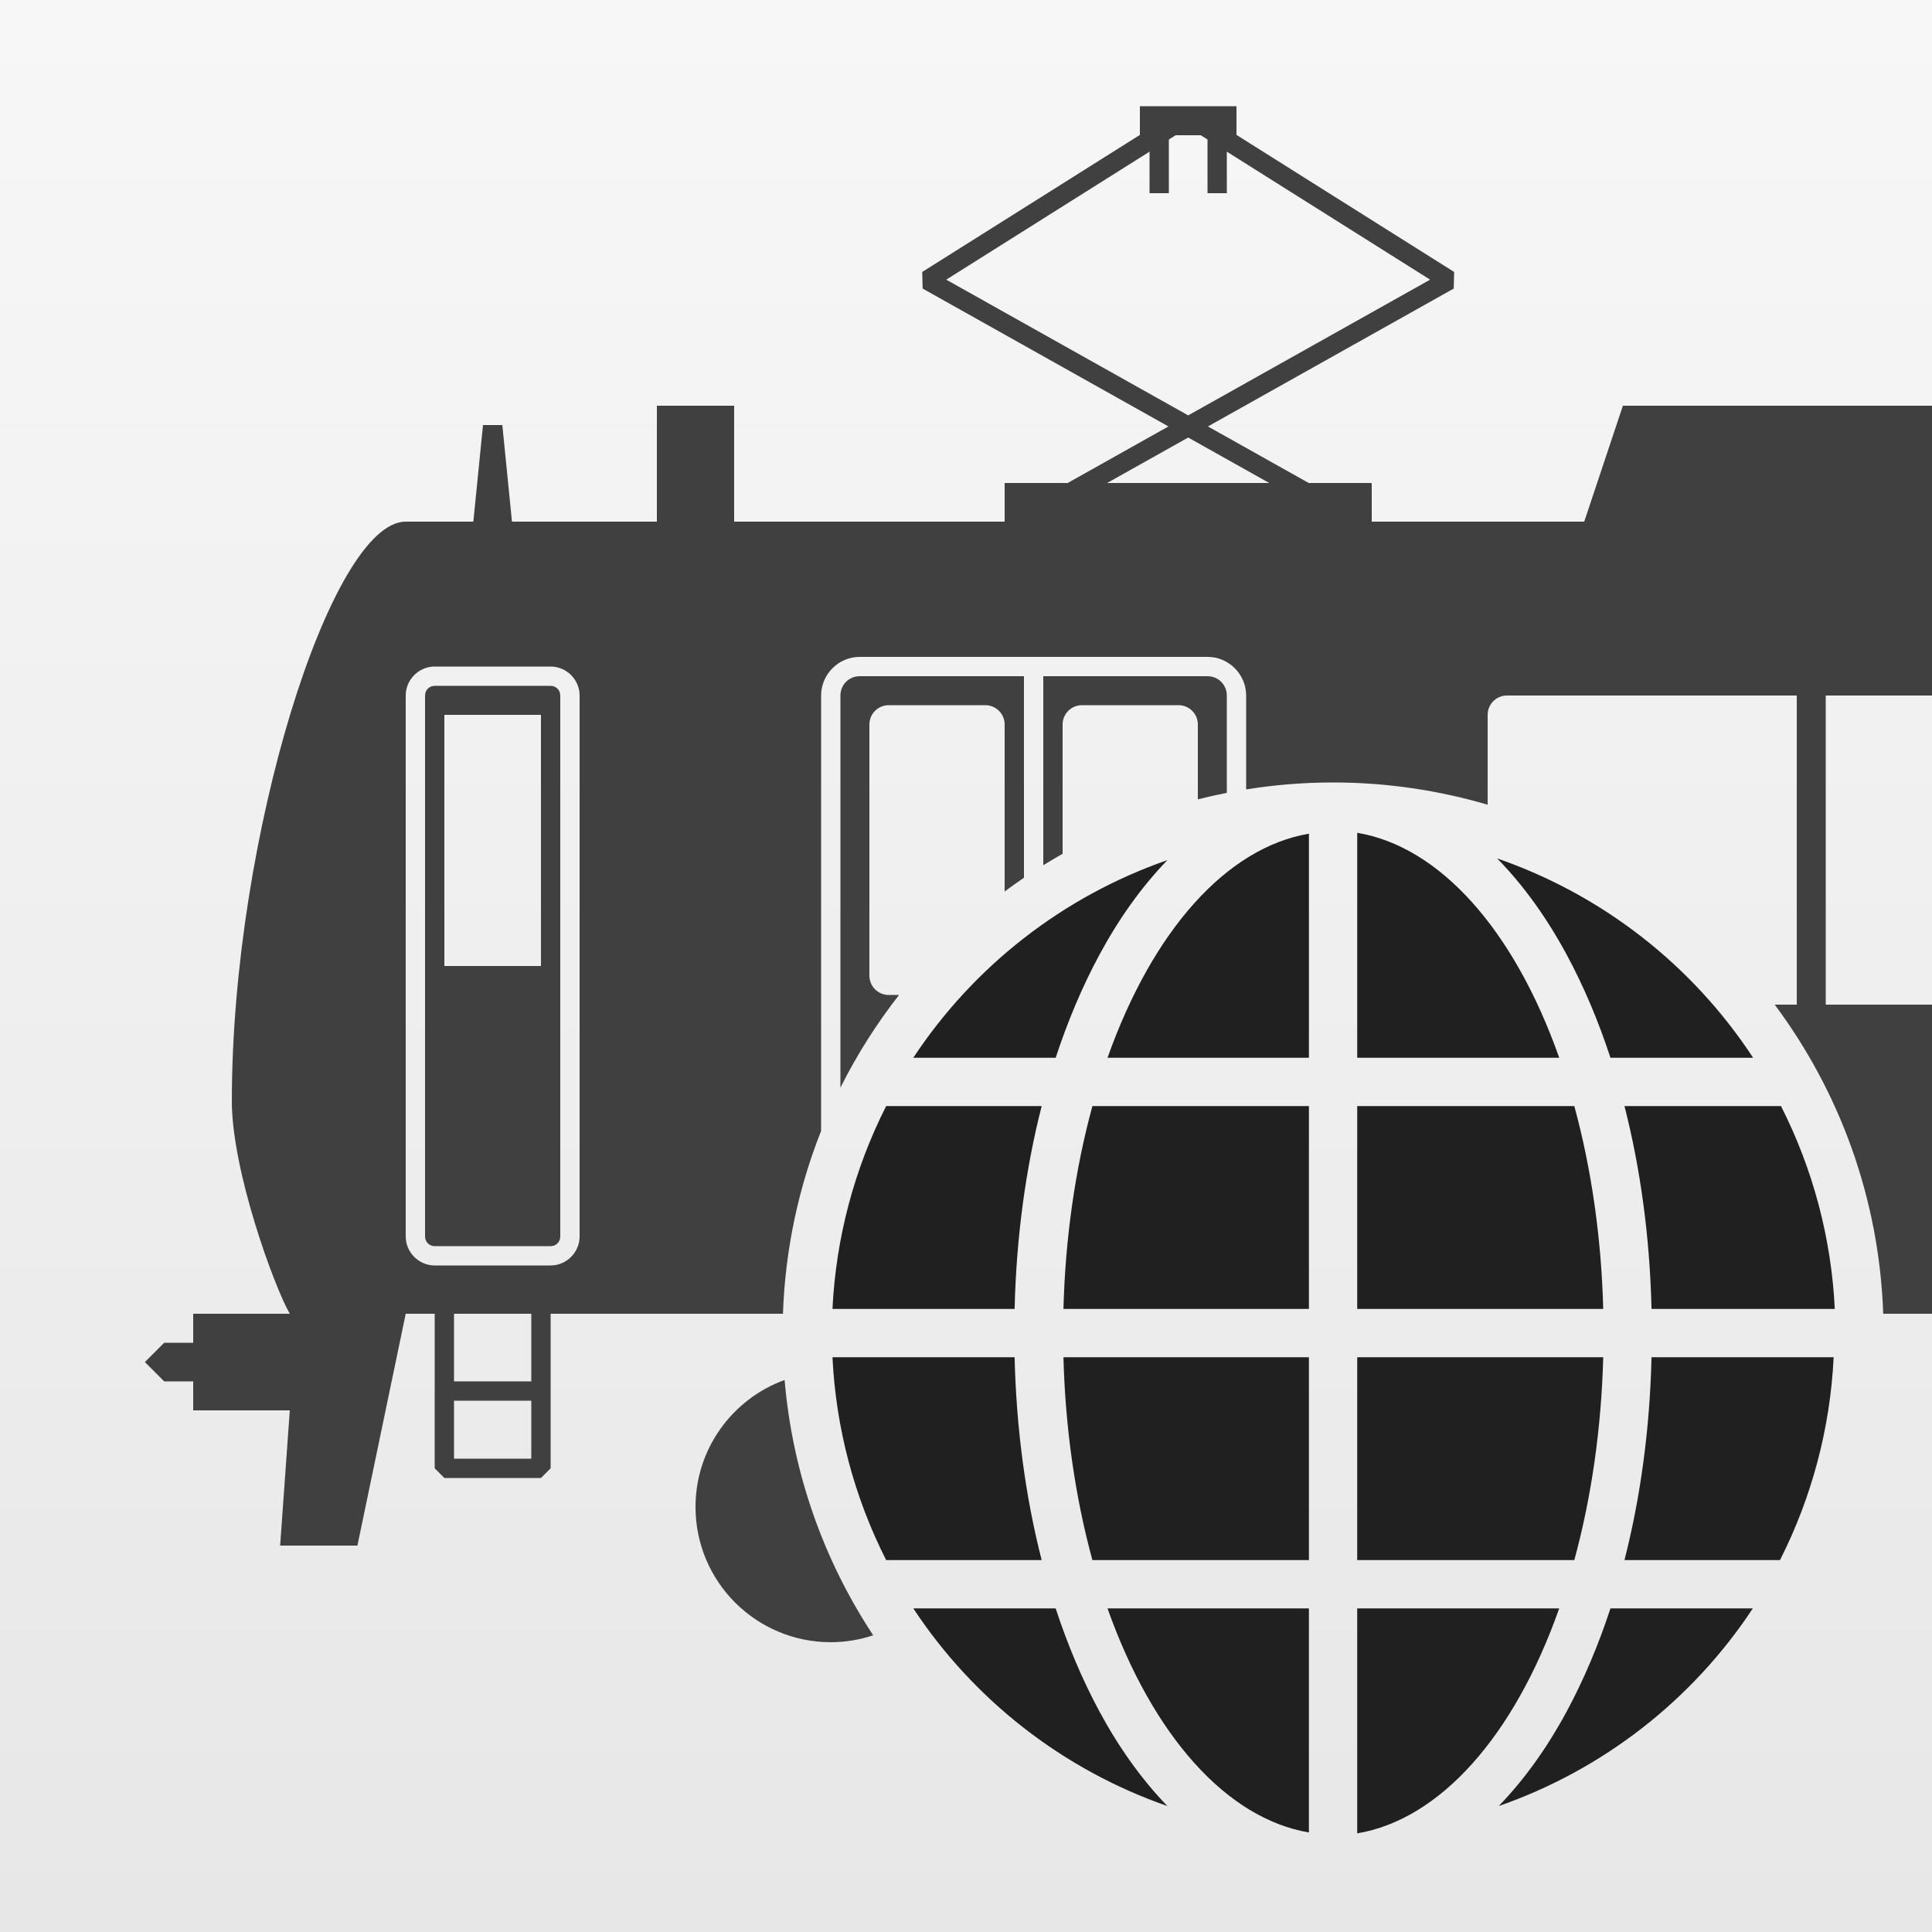
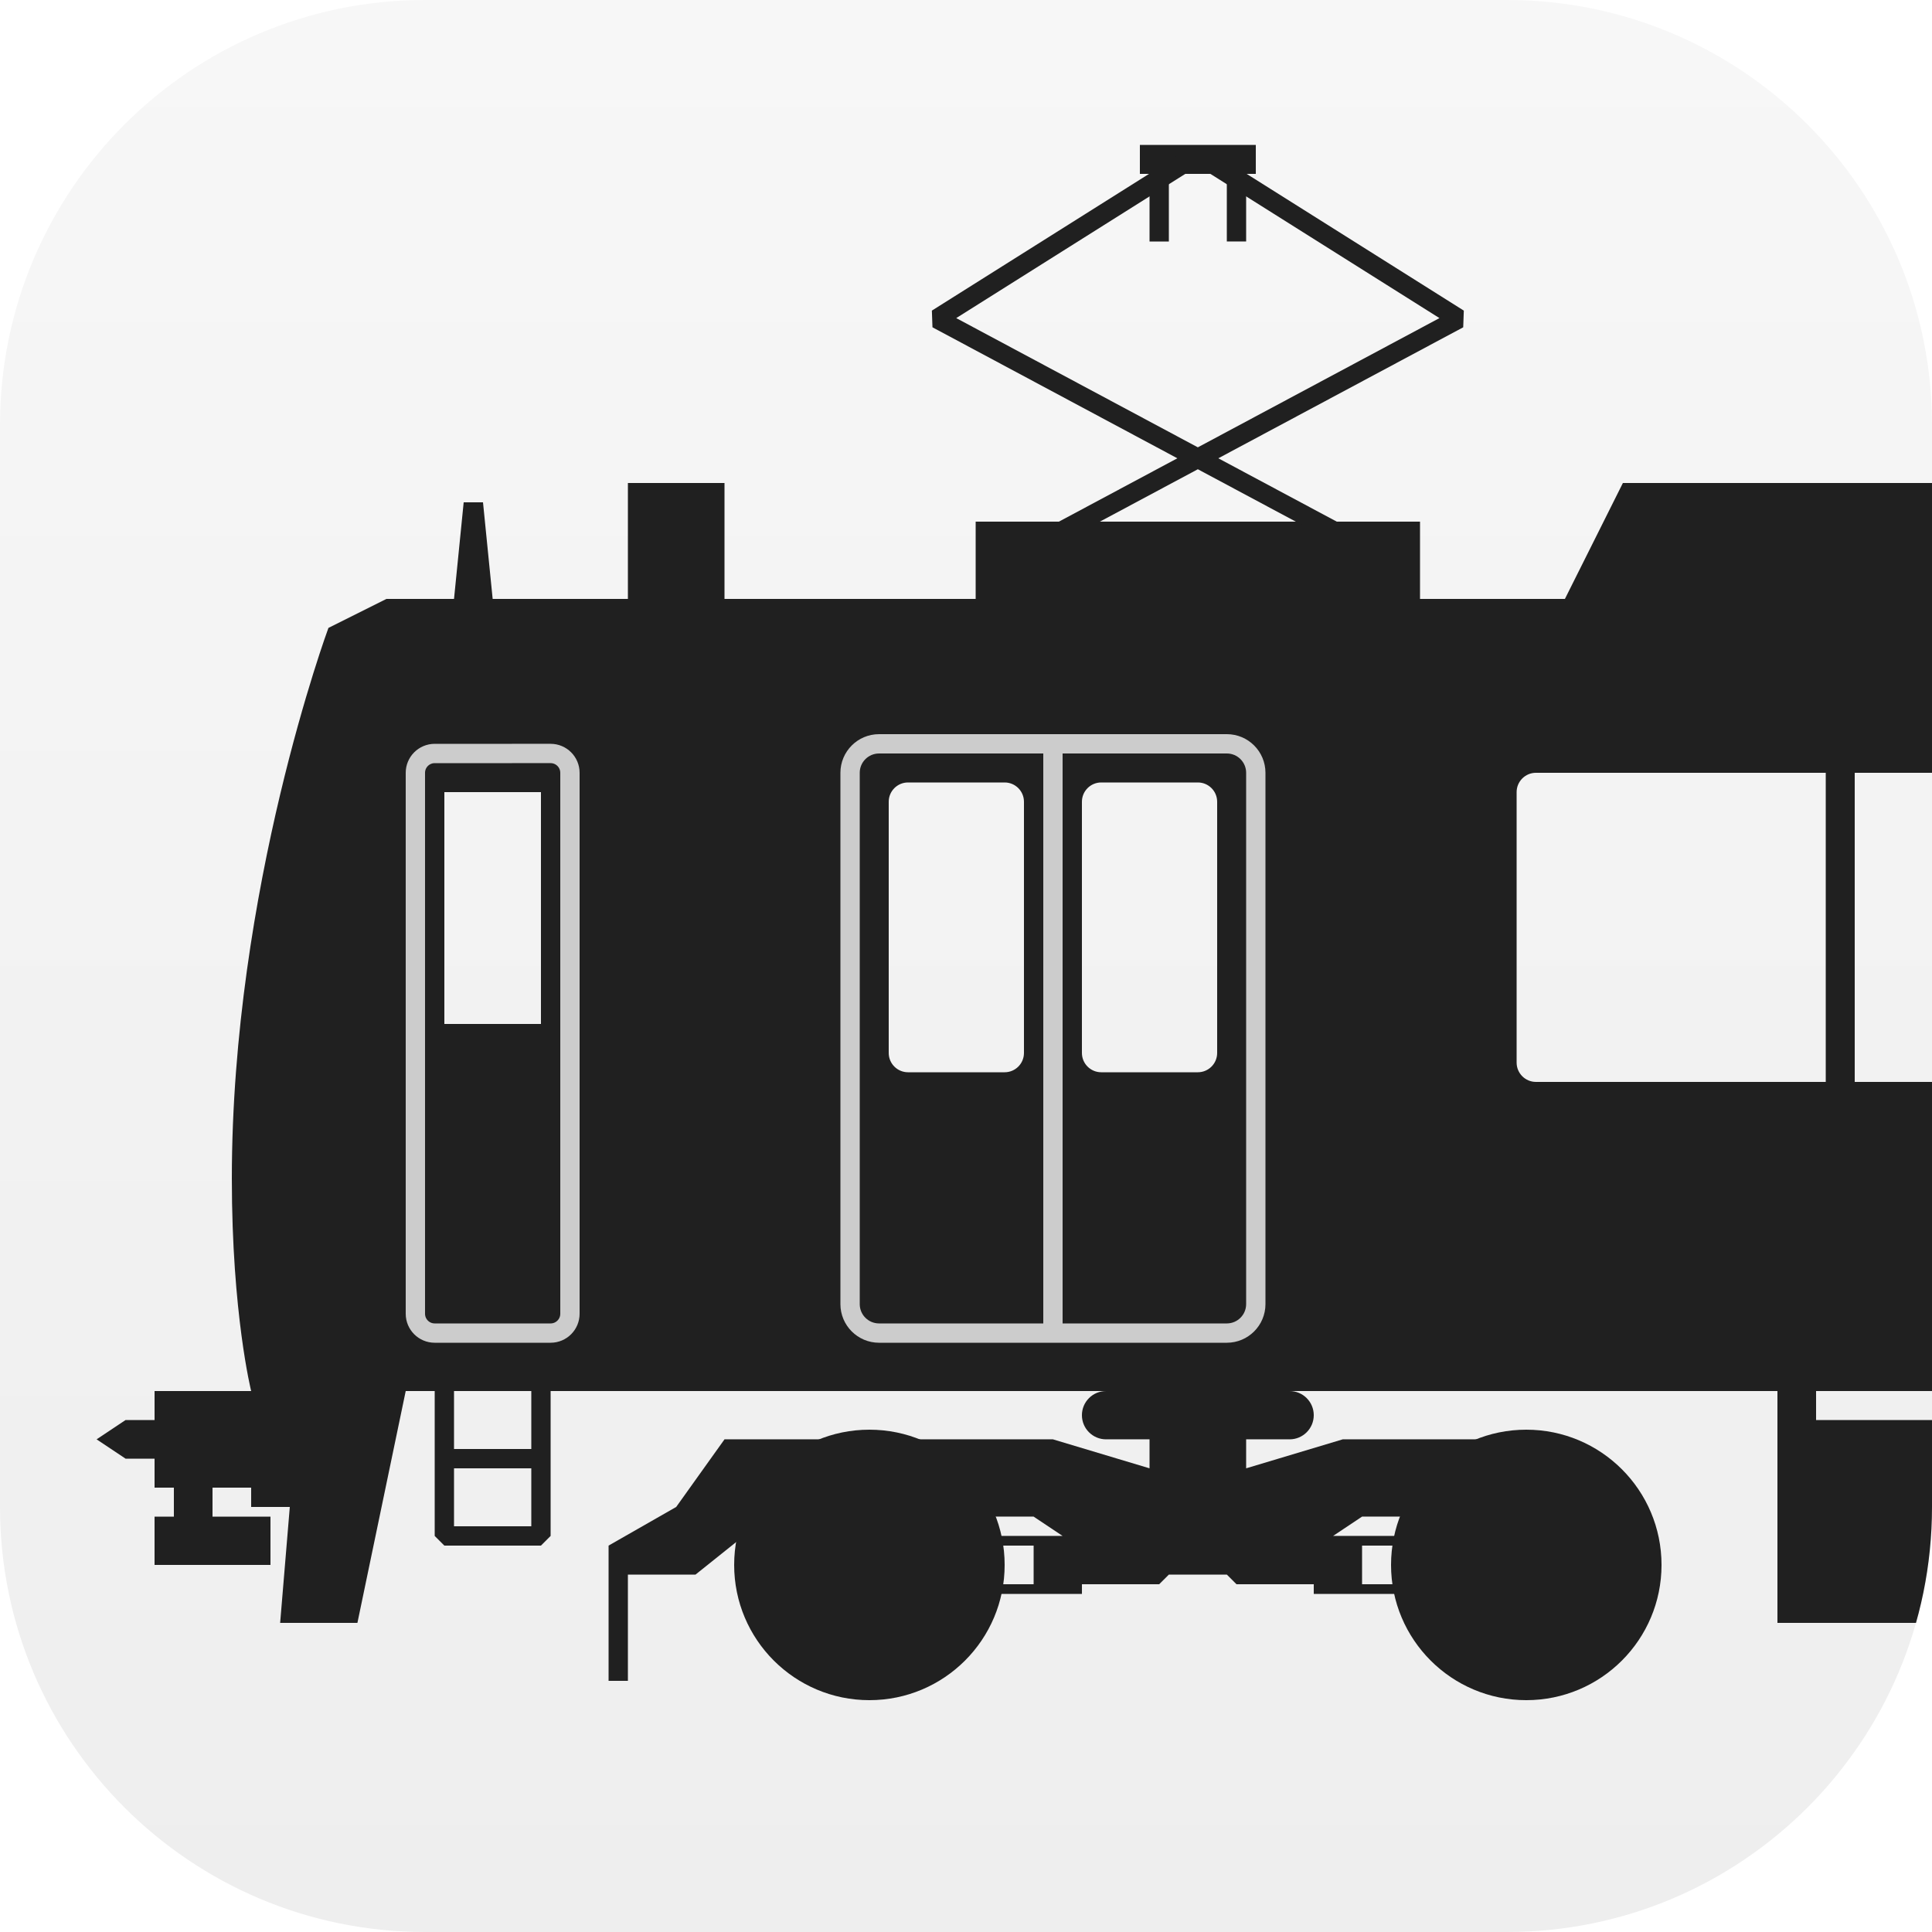
<svg xmlns="http://www.w3.org/2000/svg" xmlns:xlink="http://www.w3.org/1999/xlink" width="1000" height="1000" viewBox="0 0 264.583 264.583" version="1.1" id="svg5" xml:space="preserve">
  <defs id="defs2">
    <linearGradient id="linearGradient6">
      <stop style="stop-color:#333333;stop-opacity:1;" offset="0" id="stop3" />
      <stop style="stop-color:#222222;stop-opacity:1;" offset="1" id="stop6" />
    </linearGradient>
    <linearGradient id="linearGradient5">
      <stop style="stop-color:#f7f7f7;stop-opacity:1;" offset="0" id="stop4" />
      <stop style="stop-color:#e7e7e7;stop-opacity:1;" offset="1" id="stop5" />
    </linearGradient>
    <linearGradient id="linearGradient1">
      <stop style="stop-color:#f7f7f7;stop-opacity:1;" offset="0" id="stop1" />
      <stop style="stop-color:#eeeeee;stop-opacity:1;" offset="1" id="stop2" />
    </linearGradient>
    <linearGradient xlink:href="#linearGradient1" id="linearGradient2" x1="58.208" y1="0" x2="58.208" y2="264.583" gradientUnits="userSpaceOnUse" />
    <linearGradient xlink:href="#linearGradient5" id="linearGradient4" x1="0" y1="0" x2="0" y2="264.583" gradientUnits="userSpaceOnUse" />
    <linearGradient xlink:href="#linearGradient6" id="linearGradient3" gradientUnits="userSpaceOnUse" x1="58.208" y1="0" x2="58.208" y2="264.583" />
+     <clipPath clipPathUnits="userSpaceOnUse" id="clipPath8">
+       <path id="path8" style="display:inline;fill:#000000;fill-opacity:1;stroke:none;stroke-width:16.028;stroke-linecap:round;paint-order:stroke fill markers" d="M 58.208,-3.0000001e-7 C 26.061,-1.4e-6 -1.1045696e-6,26.061 0,58.208 V 206.375 c 1.1045695e-6,32.148 26.061,58.208 58.208,58.208 H 206.375 c 32.148,0 58.208,-26.061 58.208,-58.208 V 58.208 C 264.583,26.061 238.523,7.9999999e-7 206.375,-3.0000001e-7 Z" />
+     </clipPath>
  </defs>
-   <g id="layer2" style="display:inline">
-     <path id="rect2522" style="fill:url(#linearGradient4);stroke:none;stroke-width:20.035;stroke-linecap:round;paint-order:stroke fill markers" d="M -33.073,-33.073 V 297.656 H 297.656 V -33.073 Z" />
+   <g id="layer2" style="display:none">
+     <path id="rect201" style="fill:url(#linearGradient4);stroke:none;stroke-width:20.035;stroke-linecap:round;paint-order:stroke fill markers" d="M -33.073,-33.073 V 297.656 H 297.656 V -33.073 Z" />
  </g>
-   <g id="layer1" style="display:none">
-     <path id="rect8453-7" style="display:inline;fill:url(#linearGradient3);stroke:none;stroke-width:16.028;stroke-linecap:round;paint-order:stroke fill markers" d="M 58.208,0 A 58.208,58.208 0 0 0 0,58.208 V 206.375 a 58.208,58.208 0 0 0 58.208,58.208 H 206.375 A 58.208,58.208 0 0 0 264.583,206.375 V 58.208 A 58.208,58.208 0 0 0 206.375,0 Z" />
+   <g id="layer3" style="display:none">
+     <path id="rect301" style="display:inline;fill:url(#linearGradient3);stroke:none;stroke-width:16.028;stroke-linecap:round;paint-order:stroke fill markers" d="M 58.208,0 A 58.208,58.208 0 0 0 0,58.208 V 206.375 a 58.208,58.208 0 0 0 58.208,58.208 H 206.375 A 58.208,58.208 0 0 0 264.583,206.375 V 58.208 A 58.208,58.208 0 0 0 206.375,0 Z" />
  </g>
-   <g id="g8455" style="display:none">
-     <path id="rect8453" style="display:inline;fill:url(#linearGradient2);stroke:none;stroke-width:16.028;stroke-linecap:round;paint-order:stroke fill markers" d="M 58.208,0 A 58.208,58.208 0 0 0 0,58.208 V 206.375 a 58.208,58.208 0 0 0 58.208,58.208 H 206.375 A 58.208,58.208 0 0 0 264.583,206.375 V 58.208 A 58.208,58.208 0 0 0 206.375,0 Z" />
+   <g id="g100" style="display:inline">
+     <path id="rect101" style="display:inline;fill:url(#linearGradient2);stroke:none;stroke-width:16.028;stroke-linecap:round;paint-order:stroke fill markers" d="M 58.208,0 C 26.061,-1.1045696e-6 -1.1045696e-6,26.061 0,58.208 V 206.375 c 1.1045695e-6,32.148 26.061,58.208 58.208,58.208 H 206.375 c 32.148,0 58.208,-26.061 58.208,-58.208 V 58.208 C 264.583,26.061 238.523,1.1045695e-6 206.375,0 Z" />
  </g>
-   <g id="layer3" style="display:none" transform="translate(0,5.291667)">
-     <path id="path4420" style="fill:#404040;fill-opacity:1;stroke:none;stroke-width:3.969;paint-order:stroke fill markers" d="m 156.104,9.26 v 3.969 h 1.323 v 7.938 h 2.646 v -7.938 h 5.292 v 7.938 h 2.646 v -7.938 h 1.323 V 9.26 Z M 89.958,50.271 v 15.875 H 70.115 L 68.792,52.917 H 66.146 L 64.823,66.146 H 55.562 c -10.218,0 -23.812,43.189 -23.812,79.375 0,9.486 5.768,25.346 7.938,29.104 H 26.458 v 3.969 h -3.969 l -2.646,2.646 2.646,2.646 h 3.969 v 3.969 H 39.688 L 38.365,206.375 H 48.948 L 55.562,174.625 H 297.656 V 50.271 H 222.25 l -5.292,15.875 h -29.104 v -5.292 h -50.271 v 5.292 h -37.042 v -15.875 z M 206.375,89.958 h 39.688 V 132.292 H 206.375 c -1.461,0 -2.646,-1.185 -2.646,-2.646 V 92.604 c 0,-1.461 1.185,-2.646 2.646,-2.646 z m 43.656,0 h 39.688 c 1.461,0 2.646,1.185 2.646,2.646 v 37.042 c 0,1.461 -1.185,2.646 -2.646,2.646 h -39.688 z m -128.323,1.323 h 13.229 c 1.461,2e-6 2.646,1.185 2.646,2.646 v 34.396 c 0,1.461 -1.185,2.646 -2.646,2.646 h -13.229 c -1.461,0 -2.646,-1.185 -2.646,-2.646 V 93.927 c 0,-1.461 1.185,-2.646 2.646,-2.646 z m 26.458,0 h 13.229 c 1.461,-4e-6 2.646,1.185 2.646,2.646 v 34.396 c 0,1.461 -1.185,2.646 -2.646,2.646 h -13.229 c -1.461,0 -2.646,-1.185 -2.646,-2.646 V 93.927 c 0,-1.461 1.185,-2.646 2.646,-2.646 z M 60.854,92.604 H 74.083 V 127 H 60.854 Z M 113.771,182.562 c -10.229,0 -18.521,8.292 -18.521,18.521 -3e-6,10.229 8.292,18.521 18.521,18.521 10.229,0 18.521,-8.292 18.521,-18.521 0,-10.229 -8.292,-18.521 -18.521,-18.521 z m 89.958,0 c -10.229,0 -18.521,8.292 -18.521,18.521 0,10.229 8.292,18.521 18.521,18.521 10.229,0 18.521,-8.292 18.521,-18.521 0,-10.229 -8.292,-18.521 -18.521,-18.521 z" />
-     <g id="g35203">
-       <path id="rect17863" style="fill:none;fill-opacity:0.502;stroke:#f7f7f7;stroke-width:2.646;stroke-dasharray:none;stroke-opacity:1;paint-order:stroke fill markers" d="m 59.531,87.313 c -1.461,0 -2.646,1.185 -2.646,2.646 v 74.083 c 0,1.461 1.185,2.646 2.646,2.646 h 15.875 c 1.461,0 2.646,-1.185 2.646,-2.646 V 89.958 c 0,-1.461 -1.185,-2.646 -2.646,-2.646 z" />
-       <path id="rect18006" style="fill:none;fill-opacity:0.502;stroke:#f7f7f7;stroke-width:2.646;stroke-dasharray:none;stroke-opacity:1;paint-order:stroke fill markers" d="m 117.74,85.99 c -2.192,0 -3.969,1.777 -3.969,3.969 v 72.76 c 0,2.192 1.777,3.969 3.969,3.969 h 47.625 c 2.192,0 3.969,-1.777 3.969,-3.969 V 89.958 c 0,-2.192 -1.777,-3.969 -3.969,-3.969 z" />
-       <path style="fill:none;fill-opacity:0.502;stroke:#f7f7f7;stroke-width:2.646;stroke-dasharray:none;stroke-opacity:1;paint-order:stroke fill markers" d="M 141.552,85.99 V 166.688" id="path18260" />
+   <g id="layer1" style="display:inline" transform="translate(0,5.291667)">
+     <path id="rect2" style="display:inline;fill:#202020;fill-opacity:1;stroke:none;stroke-width:0;stroke-linecap:round;stroke-linejoin:round;stroke-opacity:1" d="m 119.063,190.5 c -10.229,0 -18.521,8.292 -18.521,18.521 -1e-5,10.229 8.292,18.521 18.521,18.521 10.229,0 18.521,-8.292 18.521,-18.521 0,-10.229 -8.292,-18.521 -18.521,-18.521 z m 89.958,0 c -10.229,0 -18.521,8.292 -18.521,18.521 0,10.229 8.292,18.521 18.521,18.521 10.229,0 18.521,-8.292 18.521,-18.521 0,-10.229 -8.292,-18.521 -18.521,-18.521 z" />
+     <path id="path1" style="display:inline;fill:#202020;fill-opacity:1;stroke:none;stroke-width:0;stroke-linecap:round;stroke-linejoin:round;stroke-opacity:1" d="m 156.104,19.844 v 3.969 h 1.323 v 9.26 h 2.646 V 23.812 h 7.938 v 9.26 h 2.646 V 23.812 h 1.323 V 19.844 Z M 85.99,66.146 v 15.875 H 67.469 L 66.146,68.792 h -2.646 l -1.323,13.229 h -9.26 l -7.938,3.969 c 0,0 -13.229,35.719 -13.229,75.406 0,18.521 2.646,29.104 2.646,29.104 H 21.167 v 3.969 h -3.969 l -3.969,2.646 3.969,2.646 h 3.969 v 3.969 H 23.812 v 3.969 h -2.646 v 6.615 h 15.875 v -6.615 h -7.938 v -3.969 h 5.292 V 206.375 H 39.688 L 38.365,222.25 H 48.948 L 55.562,190.5 h 95.911 c -1.827,0 -3.307,1.481 -3.307,3.307 0,1.827 1.481,3.307 3.307,3.307 h 5.953 v 3.969 l -13.229,-3.969 H 99.219 l -6.615,9.26 -9.26,5.292 -2e-6,18.521 h 2.646 l 2e-6,-14.552 H 95.25 l 6.615,-5.292 0,-2.646 h 39.688 l 3.969,2.646 h -19.844 v 1.323 h 15.875 v 5.292 h -15.875 v 1.323 h 22.49 v -1.323 H 158.75 l 1.323,-1.323 h 7.938 l 1.323,1.323 h 10.583 v 1.323 h 22.49 v -1.323 h -15.875 v -5.292 h 15.875 v -1.323 H 182.562 l 3.969,-2.646 h 29.104 v -10.583 h -31.75 l -13.229,3.969 v -3.969 h 5.953 c 1.827,0 3.307,-1.481 3.307,-3.307 0,-1.827 -1.481,-3.307 -3.307,-3.307 h 66.807 v 31.75 h 35.719 V 190.5 h 9.26 v 26.458 h 9.26 V 190.5 66.146 H 222.25 l -7.938,15.875 H 194.469 V 71.438 H 133.615 V 82.021 H 99.219 v -15.875 z M 210.344,105.833 h 39.688 v 42.333 h -39.688 c -1.461,0 -2.646,-1.185 -2.646,-2.646 v -37.042 c 0,-1.461 1.185,-2.646 2.646,-2.646 z m 43.656,0 h 39.688 c 1.461,0 2.646,1.185 2.646,2.646 v 37.042 c 0,1.461 -1.185,2.646 -2.646,2.646 H 254 Z m -129.646,1.323 h 13.229 c 1.461,0 2.646,1.185 2.646,2.646 v 34.396 c 0,1.461 -1.185,2.646 -2.646,2.646 h -13.229 c -1.461,0 -2.646,-1.185 -2.646,-2.646 v -34.396 c 0,-1.461 1.185,-2.646 2.646,-2.646 z m 26.458,0 h 13.229 c 1.461,0 2.646,1.185 2.646,2.646 v 34.396 c 0,1.461 -1.185,2.646 -2.646,2.646 H 150.812 c -1.461,0 -2.646,-1.185 -2.646,-2.646 v -34.396 c 0,-1.461 1.185,-2.646 2.646,-2.646 z m -89.958,1.323 h 13.229 v 31.75 H 60.854 Z M 248.708,190.5 h 25.135 v 3.969 h -25.135 z" transform="translate(0,-5.291667)" clip-path="url(#clipPath8)" />
+     <g id="g10" transform="translate(-1.6919998e-6,10.58333)" style="display:inline;stroke:#cccccc;stroke-opacity:1">
+       <path id="rect11" style="fill:none;fill-opacity:0.502;stroke:#cccccc;stroke-width:2.646;stroke-dasharray:none;stroke-opacity:1;paint-order:stroke fill markers" d="m 59.531,87.313 c -1.461,0 -2.646,1.185 -2.646,2.646 v 74.083 c 0,1.461 1.185,2.646 2.646,2.646 h 15.875 c 1.461,0 2.646,-1.185 2.646,-2.646 V 89.958 c 0,-1.461 -1.185,-2.646 -2.646,-2.646 z" />
+       <path id="rect12" style="fill:none;fill-opacity:0.502;stroke:#cccccc;stroke-width:2.646;stroke-dasharray:none;stroke-opacity:1;paint-order:stroke fill markers" d="m 120.385,85.99 c -2.192,0 -3.969,1.777 -3.969,3.969 v 72.76 c 0,2.192 1.777,3.969 3.969,3.969 h 47.625 c 2.192,0 3.969,-1.777 3.969,-3.969 V 89.958 c 0,-2.192 -1.777,-3.969 -3.969,-3.969 z" />
+       <path style="fill:none;fill-opacity:0.502;stroke:#cccccc;stroke-width:2.646;stroke-dasharray:none;stroke-opacity:1;paint-order:stroke fill markers" d="M 144.198,85.99 V 166.688" id="path13" />
    </g>
-     <g id="g35198" style="stroke:#404040;stroke-opacity:1">
-       <path style="fill:none;fill-opacity:0.997;stroke:#404040;stroke-width:2.646;stroke-linecap:square;stroke-linejoin:bevel;stroke-dasharray:none;stroke-opacity:1;paint-order:stroke fill markers" d="m 60.854,174.625 v 21.167 H 74.083 V 174.625" id="path18325" />
-       <path style="fill:#44ccee;fill-opacity:1;stroke:#404040;stroke-width:2.646;stroke-dasharray:none;stroke-opacity:1;paint-order:stroke fill markers" d="M 60.854,185.208 H 74.083" id="path18390" />
-       <path style="fill:none;fill-opacity:1;stroke:#404040;stroke-width:2.646;stroke-linecap:square;stroke-linejoin:bevel;stroke-dasharray:none;stroke-opacity:1;paint-order:stroke fill markers" d="M 181.24,63.5 127,33.073 162.719,10.583 198.438,33.073 144.198,63.5" id="path20682" />
+     <g id="g20" style="display:inline;stroke:#202020;stroke-opacity:1" transform="translate(0,10.58333)">
+       <path style="fill:none;fill-opacity:0.997;stroke:#202020;stroke-width:2.646;stroke-linecap:square;stroke-linejoin:bevel;stroke-dasharray:none;stroke-opacity:1;paint-order:stroke fill markers" d="m 60.854,174.625 v 19.844 H 74.083 V 174.625" id="path21" />
+       <path style="fill:#44ccee;fill-opacity:1;stroke:#202020;stroke-width:2.646;stroke-dasharray:none;stroke-opacity:1;paint-order:stroke fill markers" d="M 60.854,183.885 H 74.083" id="path22" />
+       <path style="fill:none;fill-opacity:1;stroke:#202020;stroke-width:2.646;stroke-linecap:square;stroke-linejoin:bevel;stroke-dasharray:none;stroke-opacity:1;paint-order:stroke fill markers" d="M 185.208,58.208 128.323,27.781 164.042,5.292 199.76,27.781 142.875,58.208" id="path23" />
    </g>
  </g>
-   <g id="layer3-5" style="display:inline" transform="translate(0,5.291667)">
-     <path id="path4420-1" style="display:inline;fill:#404040;fill-opacity:1;stroke:none;stroke-width:3.969;paint-order:stroke fill markers" d="m 156.104,9.26 v 3.969 h 1.323 v 7.938 h 2.646 v -7.938 h 5.292 v 7.938 h 2.646 v -7.938 h 1.323 V 9.26 Z M 89.958,50.271 v 15.875 H 70.115 L 68.792,52.917 H 66.146 L 64.823,66.146 H 55.562 c -10.218,0 -23.812,43.189 -23.812,79.375 0,9.486 5.768,25.346 7.938,29.104 H 26.458 v 3.969 h -3.969 l -2.646,2.646 2.646,2.646 h 3.969 v 3.969 H 39.688 L 38.365,206.375 h 10.583 l 6.615,-31.75 h 51.661 c 0.306,-8.811 2.132,-17.239 5.224,-25.038 V 89.959 c 0,-2.907 2.386,-5.293 5.293,-5.293 h 47.625 c 2.907,0 5.291,2.386 5.291,5.293 v 12.856 c 3.88,-0.619 7.855,-0.95 11.906,-0.95 7.348,0 14.446,1.077 21.167,3.047 V 92.604 c 0,-1.461 1.185,-2.646 2.646,-2.646 h 39.688 v 42.333 h -3.024 c 8.879,11.905 14.313,26.511 14.863,42.333 h 39.755 V 50.271 H 222.25 l -5.292,15.875 h -29.104 v -5.292 h -50.271 v 5.292 h -37.042 v -15.875 z M 59.531,85.99 h 15.875 c 2.176,0 3.969,1.793 3.969,3.969 v 74.082 c 0,2.176 -1.793,3.969 -3.969,3.969 h -15.875 c -2.176,0 -3.969,-1.793 -3.969,-3.969 V 89.959 c 0,-2.176 1.793,-3.969 3.969,-3.969 z m 58.209,1.322 c -1.477,0 -2.646,1.169 -2.646,2.646 v 53.703 c 2.255,-4.507 4.95,-8.754 8.025,-12.693 h -1.411 c -1.461,0 -2.646,-1.185 -2.646,-2.646 V 93.927 c 0,-1.461 1.185,-2.646 2.646,-2.646 h 13.229 c 1.461,2e-6 2.646,1.185 2.646,2.646 v 22.868 c 0.867,-0.647 1.75,-1.273 2.645,-1.883 V 87.313 Z m 25.135,0 v 25.887 c 0.869,-0.541 1.753,-1.058 2.646,-1.564 V 93.927 c 0,-1.461 1.185,-2.646 2.646,-2.646 h 13.229 c 1.461,-4e-6 2.646,1.185 2.646,2.646 v 10.248 c 1.309,-0.332 2.633,-0.624 3.968,-0.886 V 89.959 c 0,-1.477 -1.168,-2.646 -2.645,-2.646 z M 59.531,88.635 c -0.746,0 -1.322,0.578 -1.322,1.324 v 74.082 c 0,0.746 0.576,1.324 1.322,1.324 h 15.875 c 0.746,0 1.322,-0.578 1.322,-1.324 V 89.959 c 0,-0.746 -0.576,-1.324 -1.322,-1.324 z m 190.5,1.323 h 39.688 c 1.461,0 2.646,1.185 2.646,2.646 v 37.042 c 0,1.461 -1.185,2.646 -2.646,2.646 h -39.688 z M 60.854,92.604 H 74.083 V 127 H 60.854 Z m 46.595,91.089 c -7.111,2.587 -12.199,9.385 -12.199,17.39 -3e-6,10.229 8.292,18.521 18.521,18.521 2.032,0 3.982,-0.339 5.812,-0.944 -6.732,-10.207 -11.044,-22.133 -12.133,-34.967 z" />
-     <g id="g35198-5" style="display:inline;stroke:#404040;stroke-opacity:1">
-       <path style="fill:none;fill-opacity:0.997;stroke:#404040;stroke-width:2.646;stroke-linecap:square;stroke-linejoin:bevel;stroke-dasharray:none;stroke-opacity:1;paint-order:stroke fill markers" d="m 60.854,174.625 v 21.167 H 74.083 V 174.625" id="path18325-6" />
-       <path style="fill:#44ccee;fill-opacity:1;stroke:#404040;stroke-width:2.646;stroke-dasharray:none;stroke-opacity:1;paint-order:stroke fill markers" d="M 60.854,185.208 H 74.083" id="path18390-2" />
-       <path style="fill:none;fill-opacity:1;stroke:#404040;stroke-width:2.646;stroke-linecap:square;stroke-linejoin:bevel;stroke-dasharray:none;stroke-opacity:1;paint-order:stroke fill markers" d="M 181.24,63.5 127,33.073 162.719,10.583 198.438,33.073 144.198,63.5" id="path20682-9" />
-     </g>
-   </g>
-   <g id="layer4" style="display:none">
-     <circle style="fill:#202020;fill-opacity:1;stroke:#f7f7f7;stroke-width:13.229;stroke-linecap:round;stroke-linejoin:round;stroke-dasharray:none;stroke-opacity:1;paint-order:stroke fill markers" id="path1" cx="182.562" cy="182.562" r="68.792" />
-     <ellipse style="display:inline;fill:#202020;fill-opacity:1;stroke:#f7f7f7;stroke-width:13.229;stroke-linecap:round;stroke-linejoin:round;stroke-dasharray:none;stroke-opacity:1;paint-order:stroke fill markers" id="path1-5" cx="182.562" cy="182.562" rx="37.042" ry="68.792" />
-     <path style="fill:#000000;fill-opacity:1;stroke:#f7f7f7;stroke-width:6.615;stroke-linecap:round;stroke-linejoin:round;stroke-dasharray:none;stroke-opacity:1;paint-order:stroke fill markers" d="M 182.563,113.771 V 251.354" id="path2" />
-     <path style="display:inline;fill:#000000;fill-opacity:1;stroke:#f7f7f7;stroke-width:6.615;stroke-linecap:round;stroke-linejoin:round;stroke-dasharray:none;stroke-opacity:1;paint-order:stroke fill markers" d="M 113.771,182.562 H 251.354" id="path2-3" />
-     <path style="display:inline;fill:#000000;fill-opacity:1;stroke:#f7f7f7;stroke-width:6.615;stroke-linecap:round;stroke-linejoin:round;stroke-dasharray:none;stroke-opacity:1;paint-order:stroke fill markers" d="M 120.385,148.167 H 244.74" id="path2-3-6" />
-     <path style="display:inline;fill:#000000;fill-opacity:1;stroke:#f7f7f7;stroke-width:6.615;stroke-linecap:round;stroke-linejoin:round;stroke-dasharray:none;stroke-opacity:1;paint-order:stroke fill markers" d="M 120.385,216.958 H 244.74" id="path2-3-7" />
-   </g>
-   <g id="g9" style="display:inline">
-     <path id="circle6" style="fill:#202020;fill-opacity:1;stroke:none;stroke-width:13.229;stroke-linecap:round;stroke-linejoin:round;stroke-dasharray:none;stroke-opacity:1;paint-order:stroke fill markers" d="m 185.869,114.05 v 30.809 h 27.664 c -6.203,-17.579 -16.393,-28.927 -27.664,-30.809 z m -6.614,0.123 c -11.23,1.899 -21.382,13.194 -27.582,30.686 h 27.582 z m 25.777,3.386 c 3.639,3.705 6.845,8.209 9.545,13.224 2.306,4.283 4.309,9.002 5.972,14.076 h 19.537 a 68.792,68.792 0 0 0 -35.054,-27.3 z m -45.16,0.232 a 68.792,68.792 0 0 0 -34.799,27.068 h 19.501 c 1.663,-5.074 3.666,-9.793 5.972,-14.076 2.646,-4.913 5.779,-9.331 9.327,-12.992 z m -38.515,33.683 a 68.792,68.792 0 0 0 -7.351,27.781 h 24.943 c 0.235,-9.861 1.52,-19.229 3.706,-27.781 z m 28.246,0 c -2.361,8.638 -3.713,18.105 -3.967,27.781 h 33.618 v -27.781 z m 36.264,0 v 27.781 h 33.691 c -0.252,-9.675 -1.602,-19.142 -3.96,-27.781 z m 36.6,0 c 2.187,8.552 3.471,17.92 3.706,27.781 h 25.098 a 68.792,68.792 0 0 0 -7.368,-27.781 z m -108.462,34.395 a 68.792,68.792 0 0 0 7.351,27.781 h 21.298 c -2.187,-8.552 -3.471,-17.92 -3.706,-27.781 z m 31.63,0 c 0.254,9.676 1.606,19.143 3.967,27.781 h 29.651 v -27.781 z m 40.232,0 v 27.781 h 29.731 c 2.358,-8.639 3.708,-18.106 3.96,-27.781 z m 40.306,0 c -0.235,9.861 -1.519,19.229 -3.706,27.781 h 21.297 a 68.792,68.792 0 0 0 7.351,-27.781 z m -101.101,34.396 a 68.792,68.792 0 0 0 34.799,27.068 c -3.548,-3.661 -6.681,-8.079 -9.327,-12.992 -2.306,-4.283 -4.309,-9.002 -5.972,-14.076 z m 26.599,0 c 6.2,17.492 16.352,28.787 27.582,30.686 v -30.686 z m 34.196,0 v 30.809 c 11.272,-1.882 21.461,-13.231 27.664,-30.809 z m 34.681,0 c -1.663,5.074 -3.666,9.793 -5.972,14.076 -2.646,4.913 -5.779,9.331 -9.327,12.992 a 68.792,68.792 0 0 0 34.799,-27.068 z" />
-   </g>
</svg>
